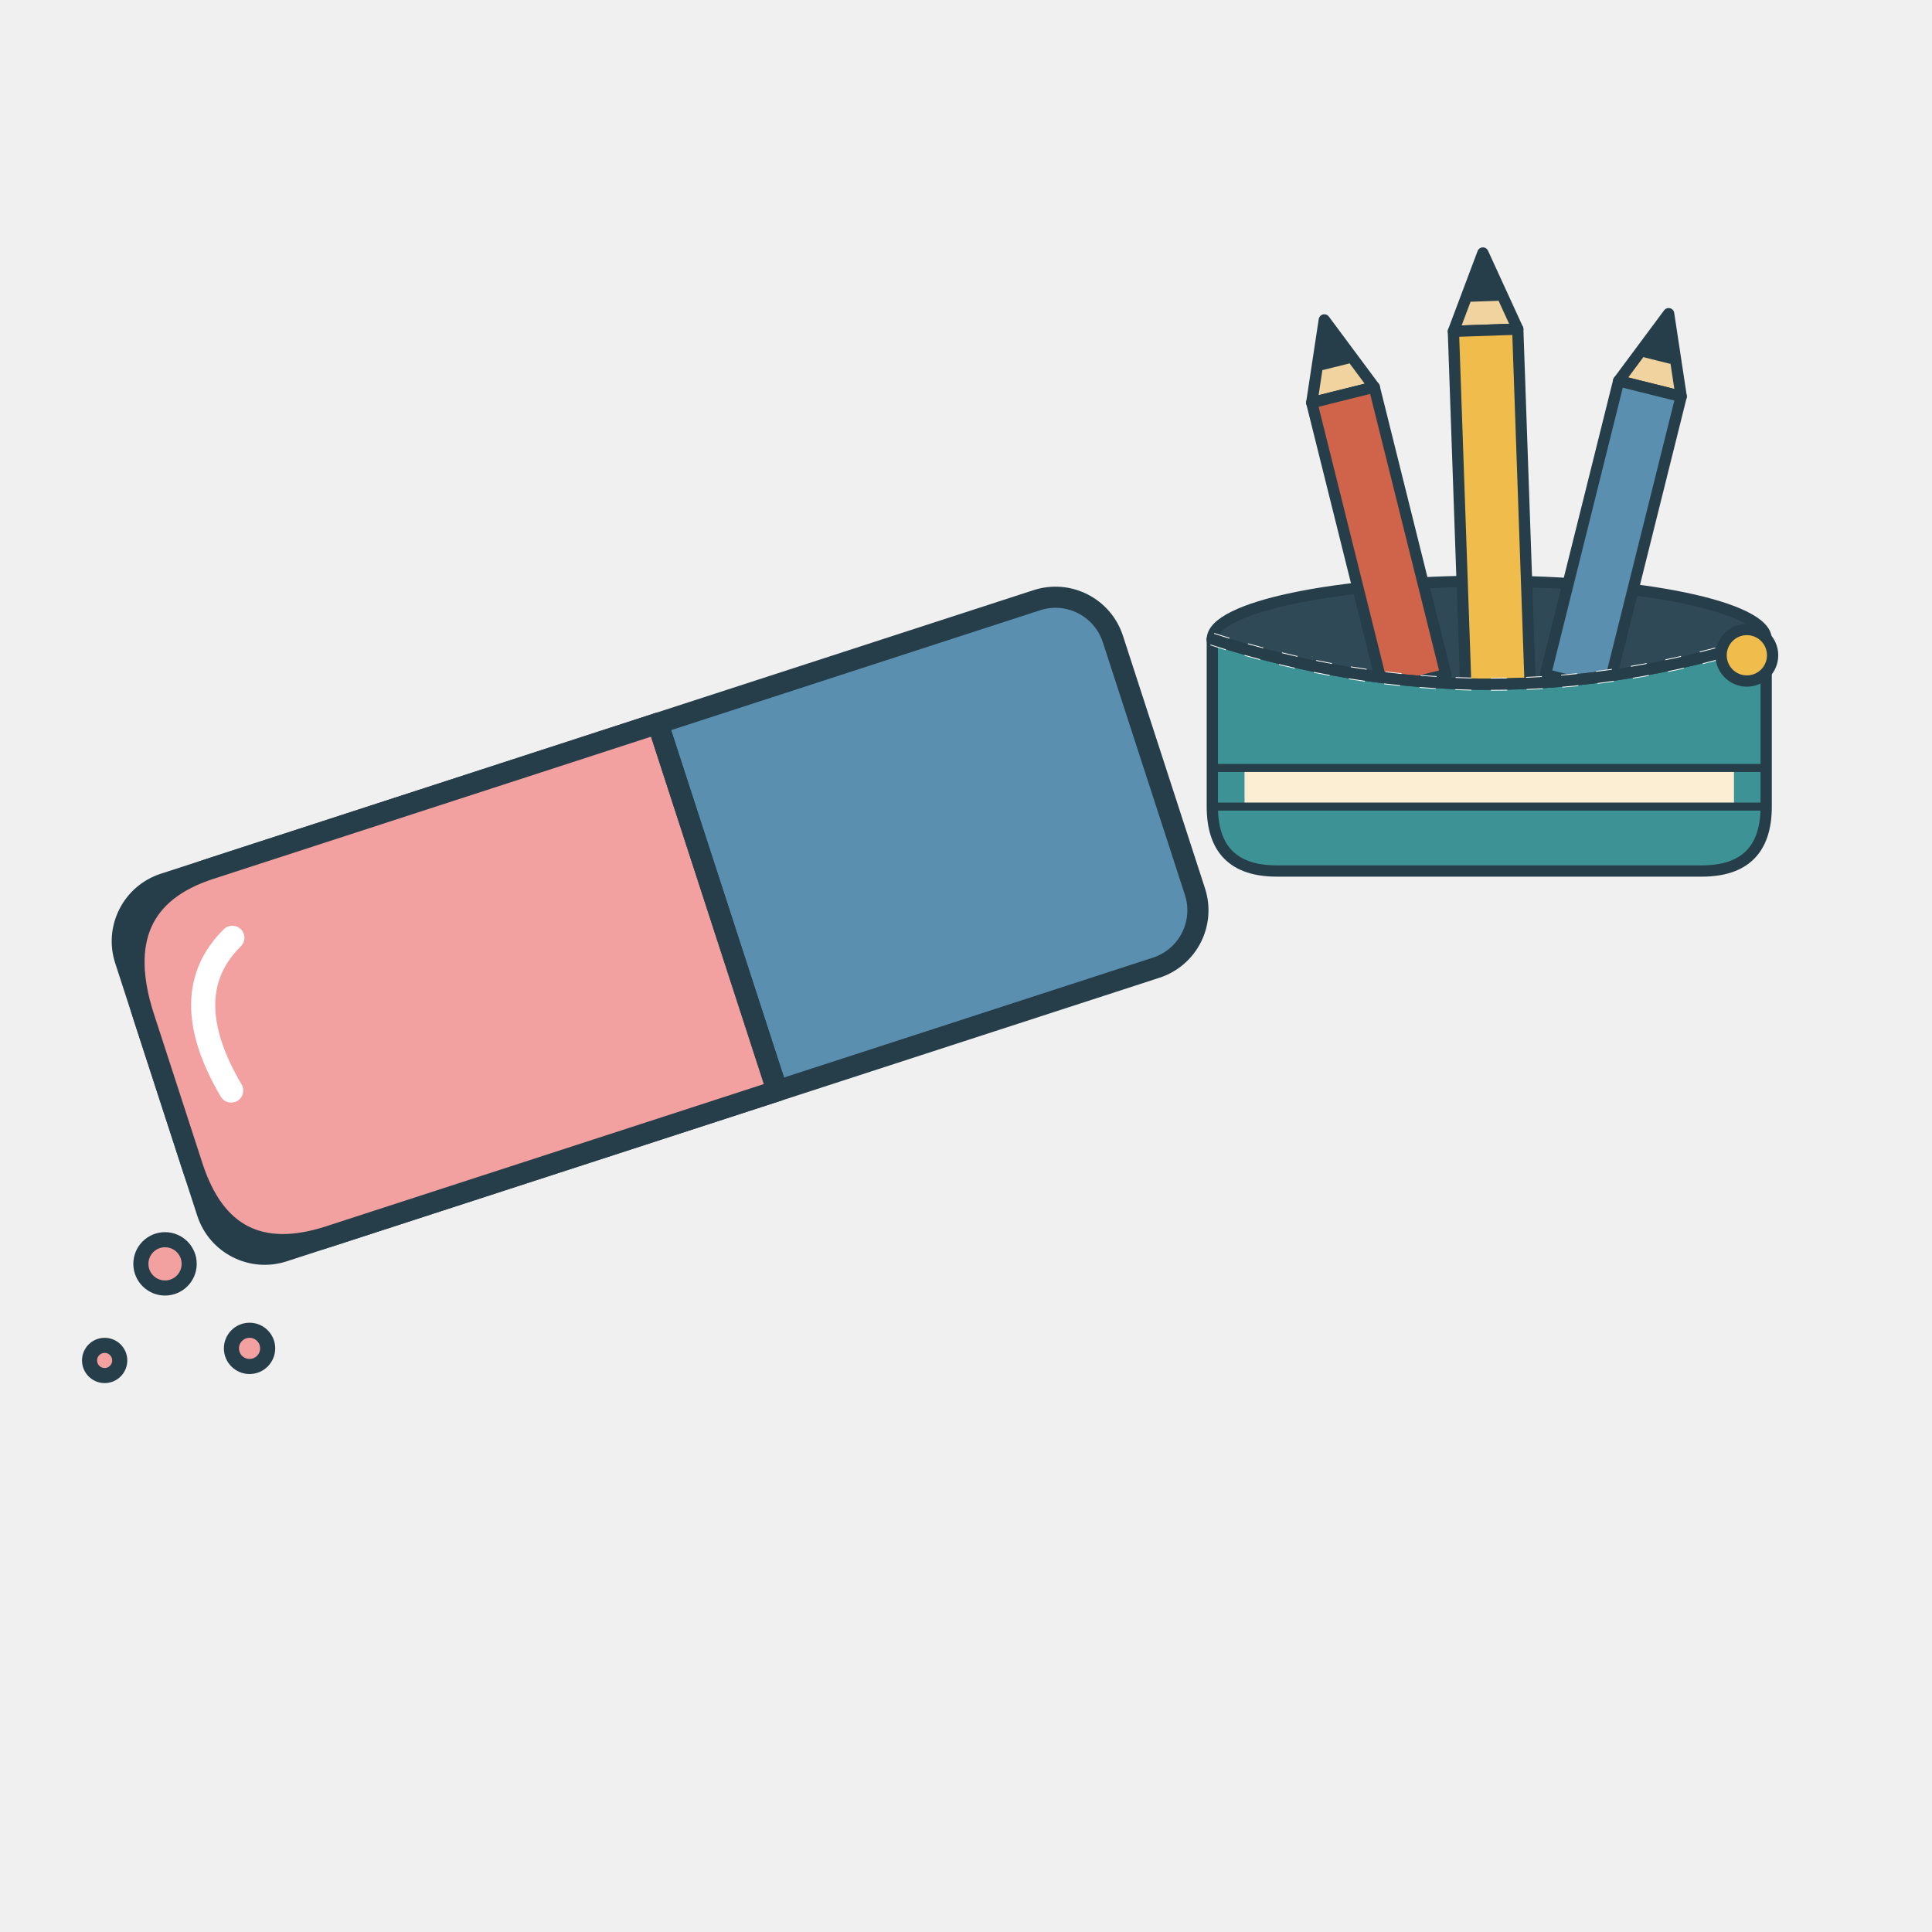
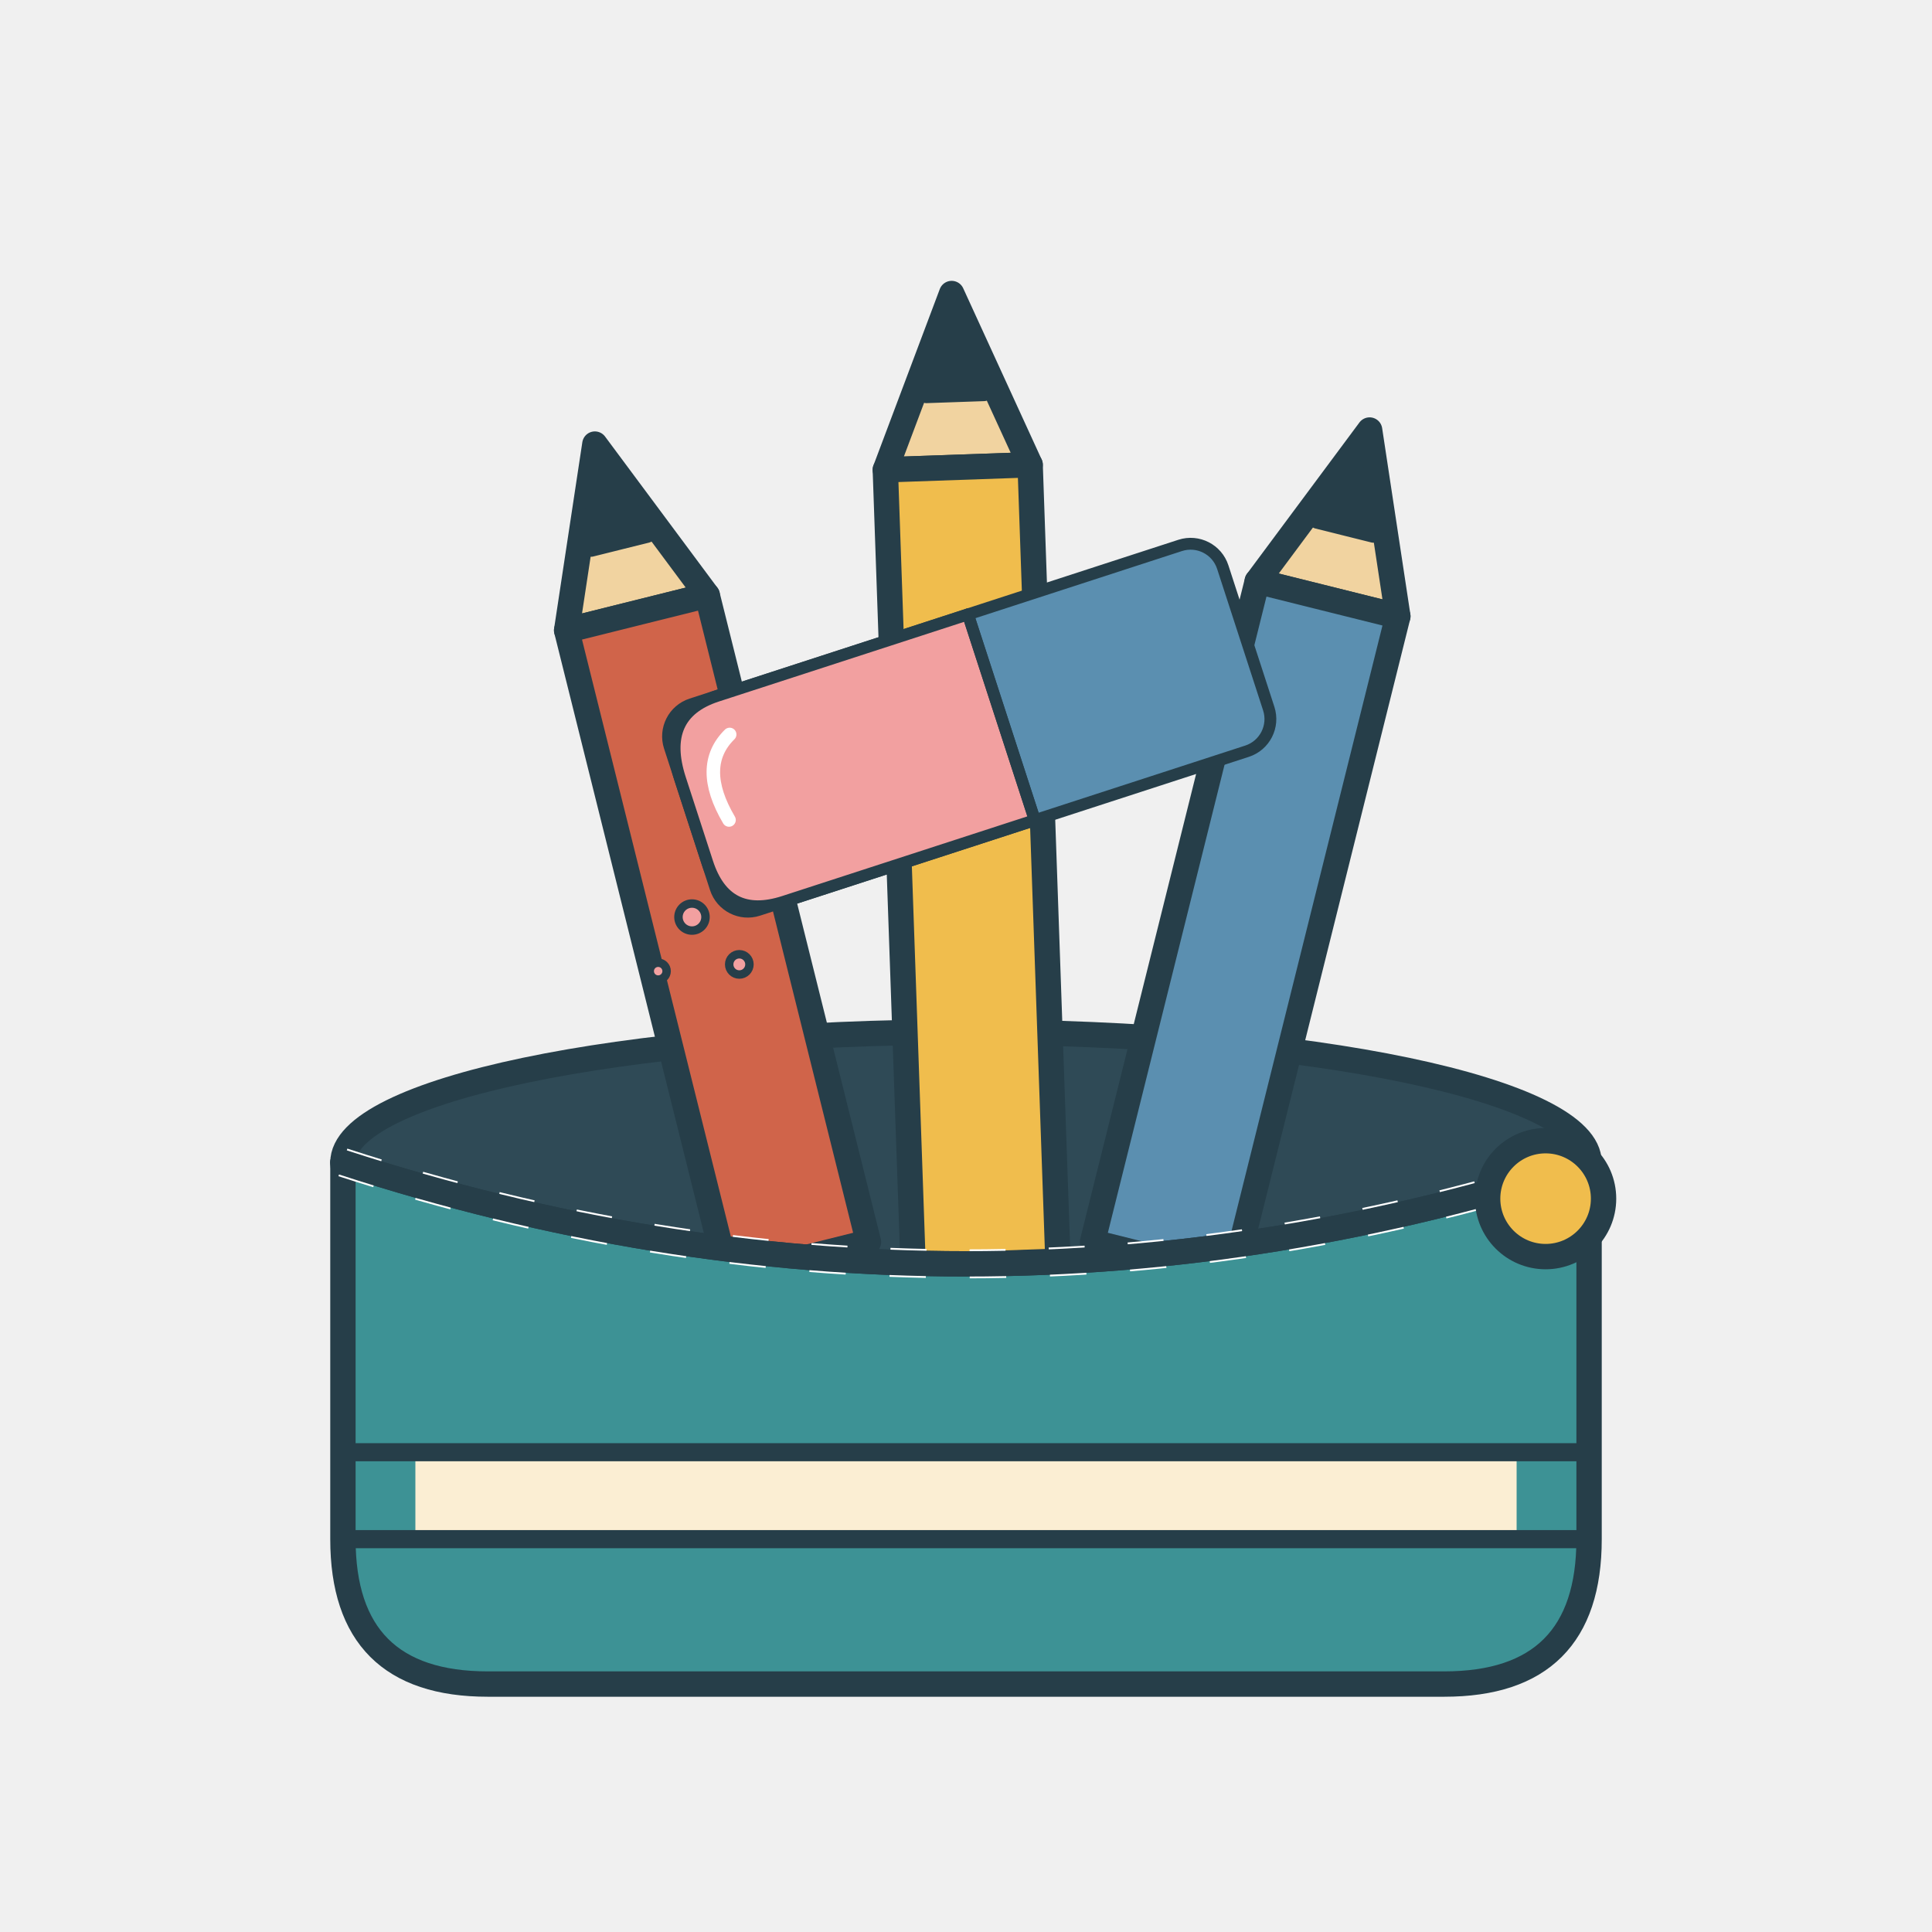
<svg xmlns="http://www.w3.org/2000/svg" viewBox="0 0 240 240">
  <g stroke="#263e49" stroke-width="3.5" stroke-linecap="round" stroke-linejoin="round">
-     <g transform="translate(-8 25) scale(.75)">
-       <g stroke="#263e49" stroke-width="3.5" stroke-linecap="round" stroke-linejoin="round">
-         <g transform="rotate(-18 120 120)">
-           <rect x="34" y="88" width="172" height="64" rx="10" fill="#5b8fb0" />
-           <path d="M52 88 L130 88 L130 152 L52 152 Q34 152 34 134 L34 108 Q34 88 52 88 Z" fill="#f2a0a0" />
-           <path d="M130 88 L130 152" fill="none" />
-           <path d="M52 100 Q40 106 44 124" fill="none" stroke="#fff" stroke-width="4" />
-         </g>
-         <circle cx="38" cy="176" r="4" fill="#f2a0a0" stroke-width="2.5" />
-         <circle cx="52" cy="190" r="3" fill="#f2a0a0" stroke-width="2.5" />
-         <circle cx="28" cy="192" r="2.5" fill="#f2a0a0" stroke-width="2.5" />
-       </g>
-     </g>
-     <g transform="translate(137 25) scale(.4)">
+     <g transform="translate(12 22) scale(.9)">
      <g stroke="#263e49" stroke-width="3.5" stroke-linecap="round" stroke-linejoin="round">
        <ellipse cx="120" cy="136" rx="86" ry="18" fill="#2f4a56" />
        <g transform="rotate(-14 92 130)">
          <polygon points="82,58 102,58 92,34" fill="#f1d3a0" />
          <polygon points="88,48 96,48 92,34" fill="#263e49" stroke-width="2" />
          <rect x="82" y="58" width="20" height="92" fill="#d0644a" />
        </g>
        <g transform="rotate(-2 122 130)">
          <polygon points="112,40 132,40 122,16" fill="#f1d3a0" />
          <polygon points="118,30 126,30 122,16" fill="#263e49" stroke-width="2" />
          <rect x="112" y="40" width="20" height="110" fill="#f0bd4d" />
        </g>
        <g transform="rotate(14 152 130)">
          <polygon points="142,56 162,56 152,32" fill="#f1d3a0" />
          <polygon points="148,46 156,46 152,32" fill="#263e49" stroke-width="2" />
          <rect x="142" y="56" width="20" height="94" fill="#5b8fb0" />
        </g>
        <path d="M34 136 Q120 164 206 136 L206 188 Q206 208 186 208 L54 208 Q34 208 34 188 Z" fill="#3d9295" />
        <path d="M34 136 Q120 164 206 136" fill="none" stroke="#ffffff" stroke-width="4" stroke-dasharray="5 6" stroke-linecap="butt" />
        <path d="M34 136 Q120 164 206 136" fill="none" />
        <rect x="44" y="176" width="152" height="12" fill="#fbeed3" stroke="none" />
        <path d="M34 176 L206 176 M34 188 L206 188" fill="none" stroke-width="2.5" />
        <circle cx="200" cy="141" r="8" fill="#f0bd4d" />
      </g>
    </g>
+     <g transform="translate(70 40) scale(.42)">
+       <g stroke="#263e49" stroke-width="3.5" stroke-linecap="round" stroke-linejoin="round">
+         <g transform="rotate(-18 120 120)">
+           <rect x="34" y="88" width="172" height="64" rx="10" fill="#5b8fb0" />
+           <path d="M52 88 L130 88 L130 152 L52 152 Q34 152 34 134 L34 108 Q34 88 52 88 Z" fill="#f2a0a0" />
+           <path d="M130 88 L130 152" fill="none" />
+           <path d="M52 100 Q40 106 44 124" fill="none" stroke="#fff" stroke-width="4" />
+         </g>
+         <circle cx="38" cy="176" r="4" fill="#f2a0a0" stroke-width="2.5" />
+         <circle cx="52" cy="190" r="3" fill="#f2a0a0" stroke-width="2.5" />
+         <circle cx="28" cy="192" r="2.5" fill="#f2a0a0" stroke-width="2.5" />
+       </g>
+     </g>
  </g>
</svg>
